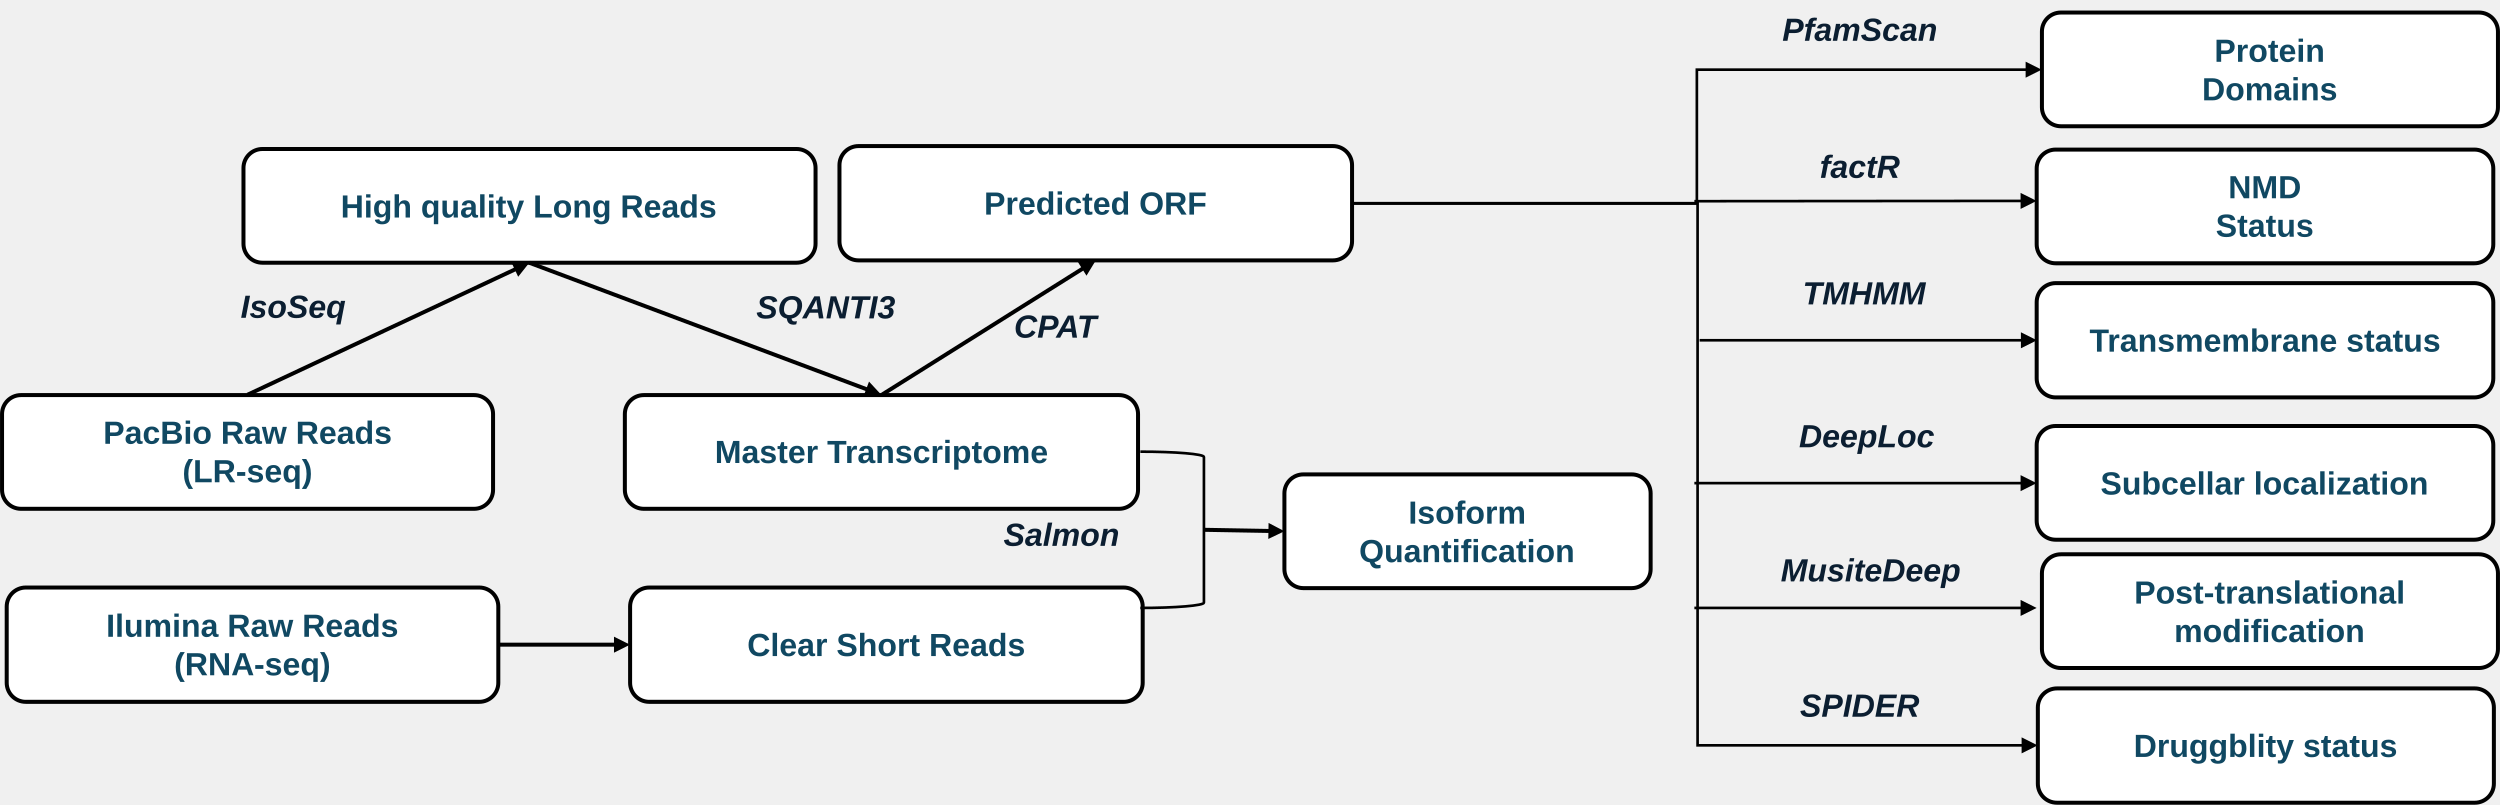
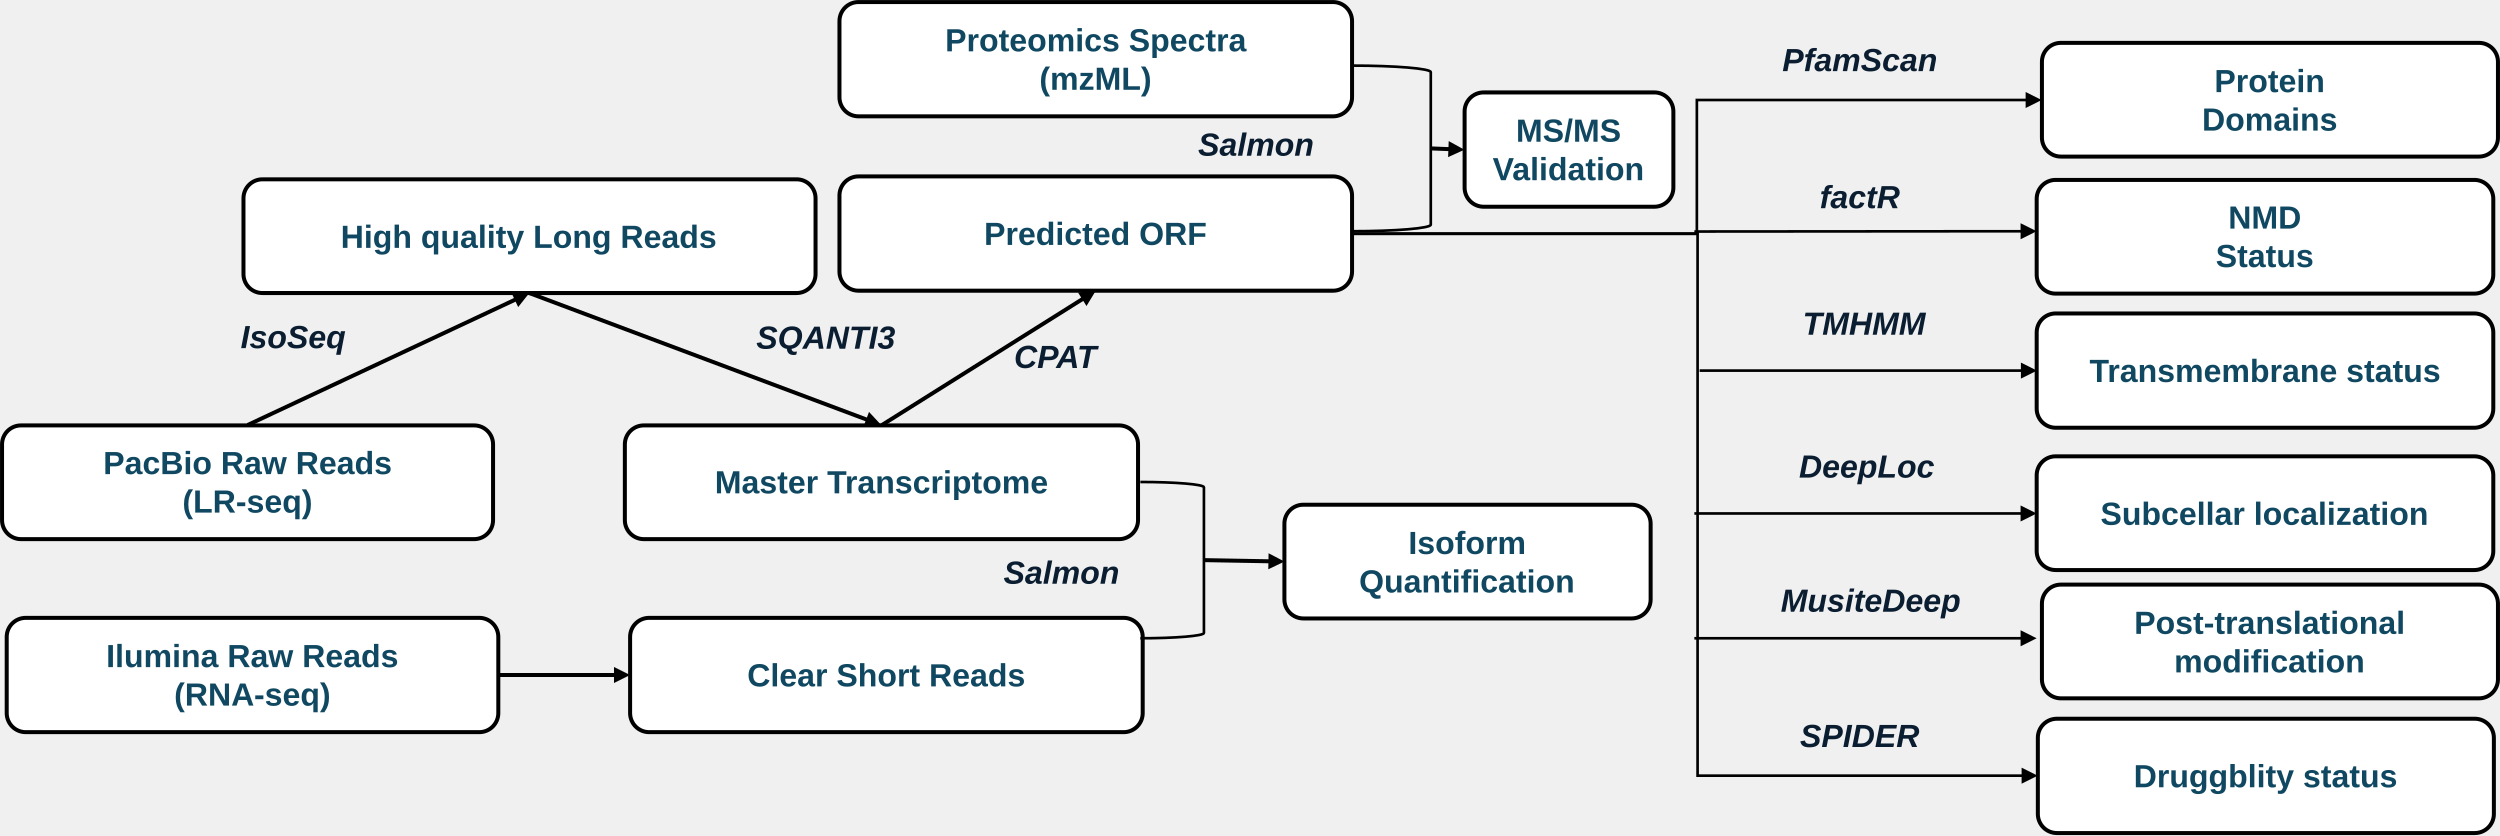
- <svg xmlns="http://www.w3.org/2000/svg" width="4287" height="1380" xml:space="preserve" overflow="hidden">
-   <g transform="translate(-73 -313)">
+ <svg xmlns="http://www.w3.org/2000/svg" width="4287" height="1432" xml:space="preserve" overflow="hidden">
+   <g transform="translate(-73 -261)">
    <path d="M76.5 1023C76.5 1005.05 91.051 990.5 109.001 990.5L886 990.5C903.949 990.5 918.5 1005.05 918.5 1023L918.5 1153C918.5 1170.95 903.949 1185.5 886 1185.5L109.001 1185.5C91.051 1185.5 76.5 1170.95 76.5 1153Z" stroke="#000000" stroke-width="6.875" stroke-miterlimit="8" fill="#FFFFFF" fill-rule="evenodd" />
    <text fill="#104862" font-family="Arial,Arial_MSFontService,sans-serif" font-weight="700" font-size="55" transform="matrix(1 0 0 1 250.005 1074)">PacBio Raw Reads </text>
    <text fill="#104862" font-family="Arial,Arial_MSFontService,sans-serif" font-weight="700" font-size="55" transform="matrix(1 0 0 1 385.787 1140)">(LR</text>
    <text fill="#104862" font-family="Arial,Arial_MSFontService,sans-serif" font-weight="700" font-size="55" transform="matrix(1 0 0 1 477.453 1140)">-</text>
    <text fill="#104862" font-family="Arial,Arial_MSFontService,sans-serif" font-weight="700" font-size="55" transform="matrix(1 0 0 1 495.787 1140)">seq)</text>
    <path d="M490.5 601.001C490.5 583.051 505.051 568.5 523 568.5L1439 568.5C1456.95 568.5 1471.5 583.051 1471.5 601.001L1471.5 730.999C1471.5 748.949 1456.95 763.5 1439 763.5L523 763.5C505.051 763.5 490.5 748.949 490.5 730.999Z" stroke="#000000" stroke-width="6.875" stroke-miterlimit="8" fill="#FFFFFF" fill-rule="evenodd" />
    <text fill="#104862" font-family="Arial,Arial_MSFontService,sans-serif" font-weight="700" font-size="55" transform="matrix(1 0 0 1 657.228 686)">High quality Long Reads</text>
    <path d="M1.458-3.113 463.84 213.525 460.923 219.751-1.458 3.113ZM464.065 202.243 483.134 226.361 452.398 227.145Z" transform="matrix(1 0 0 -1 497.5 989.861)" />
    <path d="M84.5 1353.17C84.5 1335.13 99.126 1320.5 117.167 1320.5L894.833 1320.5C912.874 1320.5 927.5 1335.13 927.5 1353.17L927.5 1483.83C927.5 1501.87 912.874 1516.5 894.833 1516.5L117.167 1516.5C99.126 1516.5 84.5 1501.87 84.5 1483.83Z" stroke="#000000" stroke-width="6.875" stroke-miterlimit="8" fill="#FFFFFF" fill-rule="evenodd" />
    <text fill="#104862" font-family="Arial,Arial_MSFontService,sans-serif" font-weight="700" font-size="55" transform="matrix(1 0 0 1 255.026 1405)">Ilumina Raw Reads </text>
    <text fill="#104862" font-family="Arial,Arial_MSFontService,sans-serif" font-weight="700" font-size="55" transform="matrix(1 0 0 1 371.603 1471)">(RNA</text>
    <text fill="#104862" font-family="Arial,Arial_MSFontService,sans-serif" font-weight="700" font-size="55" transform="matrix(1 0 0 1 508.53 1471)">-</text>
    <text fill="#104862" font-family="Arial,Arial_MSFontService,sans-serif" font-weight="700" font-size="55" transform="matrix(1 0 0 1 526.863 1471)">seq)</text>
    <path d="M1153.5 1353.17C1153.5 1335.13 1168.13 1320.5 1186.17 1320.5L1999.83 1320.5C2017.87 1320.5 2032.5 1335.13 2032.5 1353.17L2032.5 1483.83C2032.5 1501.87 2017.87 1516.5 1999.83 1516.5L1186.17 1516.5C1168.13 1516.5 1153.5 1501.87 1153.5 1483.83Z" stroke="#000000" stroke-width="6.875" stroke-miterlimit="8" fill="#FFFFFF" fill-rule="evenodd" />
    <text fill="#104862" font-family="Arial,Arial_MSFontService,sans-serif" font-weight="700" font-size="55" transform="matrix(1 0 0 1 1354.37 1438)">Clear Short Reads</text>
    <path d="M927.5 1415.06 1130.45 1415.06 1130.45 1421.94 927.5 1421.94ZM1125.87 1404.75 1153.37 1418.5 1125.87 1432.25Z" />
    <path d="M2028.5 1087.5C2088.7 1087.5 2137.5 1091.57 2137.5 1096.58L2137.5 1346.42C2137.5 1351.43 2088.7 1355.5 2028.5 1355.5" stroke="#000000" stroke-width="4.583" stroke-miterlimit="8" fill="none" fill-rule="evenodd" />
    <path d="M2275.5 1159C2275.5 1141.05 2290.05 1126.5 2308 1126.5L2871 1126.5C2888.95 1126.5 2903.5 1141.05 2903.5 1159L2903.5 1289C2903.5 1306.95 2888.95 1321.5 2871 1321.5L2308 1321.5C2290.05 1321.5 2275.5 1306.95 2275.5 1289Z" stroke="#000000" stroke-width="6.875" stroke-miterlimit="8" fill="#FFFFFF" fill-rule="evenodd" />
    <text fill="#104862" font-family="Arial,Arial_MSFontService,sans-serif" font-weight="700" font-size="55" transform="matrix(1 0 0 1 2488.08 1211)">Isoform </text>
    <text fill="#104862" font-family="Arial,Arial_MSFontService,sans-serif" font-weight="700" font-size="55" transform="matrix(1 0 0 1 2403.58 1277)">Quantification</text>
    <path d="M2137.56 1218.06 2252.75 1220.11 2252.63 1226.98 2137.44 1224.94ZM2248.35 1209.71 2275.6 1223.95 2247.86 1237.21Z" />
    <path d="M1144.5 1023C1144.5 1005.05 1159.05 990.5 1177 990.5L1992 990.5C2009.95 990.5 2024.5 1005.05 2024.5 1023L2024.5 1153C2024.5 1170.95 2009.95 1185.5 1992 1185.5L1177 1185.5C1159.05 1185.5 1144.5 1170.95 1144.5 1153Z" stroke="#000000" stroke-width="6.875" stroke-miterlimit="8" fill="#FFFFFF" fill-rule="evenodd" />
    <text fill="#104862" font-family="Arial,Arial_MSFontService,sans-serif" font-weight="700" font-size="55" transform="matrix(1 0 0 1 1298.73 1107)">Master Transcriptome</text>
    <path d="M981.707 760.281 1563.86 978.595 1561.44 985.032 979.293 766.719ZM1563.19 967.329 1584.11 989.86 1553.53 993.078Z" />
    <text fill="#0B1E31" font-family="Arial,Arial_MSFontService,sans-serif" font-style="italic" font-weight="700" font-size="55" transform="matrix(1 0 0 1 485.552 858)">IsoSeq</text>
    <text fill="#0B1E31" font-family="Arial,Arial_MSFontService,sans-serif" font-style="italic" font-weight="700" font-size="55" transform="matrix(1 0 0 1 1369.89 859)">SQANTI3</text>
-     <text fill="#0B1E31" font-family="Arial,Arial_MSFontService,sans-serif" font-style="italic" font-weight="700" font-size="55" transform="matrix(1 0 0 1 1793.9 1249)">Salmon</text>
+     <text fill="#0B1E31" font-family="Arial,Arial_MSFontService,sans-serif" font-style="italic" font-weight="700" font-size="55" transform="matrix(1 0 0 1 1793.9 1262)">Salmon</text>
    <path d="M1512.5 596.167C1512.5 578.126 1527.13 563.5 1545.17 563.5L2358.83 563.5C2376.87 563.5 2391.5 578.126 2391.5 596.167L2391.5 726.832C2391.5 744.874 2376.87 759.5 2358.83 759.5L1545.17 759.5C1527.13 759.5 1512.5 744.874 1512.5 726.832Z" stroke="#000000" stroke-width="6.875" stroke-miterlimit="8" fill="#FFFFFF" fill-rule="evenodd" />
    <text fill="#104862" font-family="Arial,Arial_MSFontService,sans-serif" font-weight="700" font-size="55" transform="matrix(1 0 0 1 1760.48 681)">Predicted ORF</text>
    <path d="M3574.5 367C3574.5 349.051 3589.05 334.5 3607 334.5L4324 334.5C4341.95 334.5 4356.5 349.051 4356.5 367L4356.5 496.999C4356.5 514.949 4341.95 529.5 4324 529.5L3607 529.5C3589.05 529.5 3574.5 514.949 3574.5 496.999Z" stroke="#000000" stroke-width="6.875" stroke-miterlimit="8" fill="#FFFFFF" fill-rule="evenodd" />
    <text fill="#104862" font-family="Arial,Arial_MSFontService,sans-serif" font-weight="700" font-size="55" transform="matrix(1 0 0 1 3870.23 419)">Protein </text>
    <text fill="#104862" font-family="Arial,Arial_MSFontService,sans-serif" font-weight="700" font-size="55" transform="matrix(1 0 0 1 3849.03 485)">Domains</text>
    <path d="M3565.5 602.001C3565.5 584.051 3580.05 569.5 3598 569.5L4316 569.5C4333.95 569.5 4348.5 584.051 4348.5 602.001L4348.5 731.999C4348.5 749.949 4333.95 764.5 4316 764.5L3598 764.5C3580.05 764.5 3565.5 749.949 3565.5 731.999Z" stroke="#000000" stroke-width="6.875" stroke-miterlimit="8" fill="#FFFFFF" fill-rule="evenodd" />
    <text fill="#104862" font-family="Arial,Arial_MSFontService,sans-serif" font-weight="700" font-size="55" transform="matrix(1 0 0 1 3894 653)">NMD</text>
    <text fill="#104862" font-family="Arial,Arial_MSFontService,sans-serif" font-weight="700" font-size="55" transform="matrix(1 0 0 1 3872.53 719)">Status</text>
    <path d="M3565.5 831.167C3565.5 813.126 3580.13 798.5 3598.17 798.5L4315.83 798.5C4333.87 798.5 4348.5 813.126 4348.5 831.167L4348.5 961.833C4348.5 979.874 4333.87 994.5 4315.83 994.5L3598.17 994.5C3580.13 994.5 3565.5 979.874 3565.5 961.833Z" stroke="#000000" stroke-width="6.875" stroke-miterlimit="8" fill="#FFFFFF" fill-rule="evenodd" />
    <text fill="#104862" font-family="Arial,Arial_MSFontService,sans-serif" font-weight="700" font-size="55" transform="matrix(1 0 0 1 3656.05 916)">Transmembrane status</text>
    <text fill="#0B1E31" font-family="Arial,Arial_MSFontService,sans-serif" font-style="italic" font-weight="700" font-size="55" transform="matrix(1 0 0 1 3129.26 383)">PfamScan</text>
    <text fill="#0B1E31" font-family="Arial,Arial_MSFontService,sans-serif" font-style="italic" font-weight="700" font-size="55" transform="matrix(1 0 0 1 3164.14 835)">TMHMM</text>
    <text fill="#0B1E31" font-family="Arial,Arial_MSFontService,sans-serif" font-style="italic" font-weight="700" font-size="55" transform="matrix(1 0 0 1 3193.42 618)">factR</text>
    <path d="M1.828-2.911 350.004 215.742 346.348 221.564-1.828 2.911ZM351.607 204.571 367.583 230.84 336.982 227.86Z" transform="matrix(1 0 0 -1 1584.5 990.34)" />
    <text fill="#0B1E31" font-family="Arial,Arial_MSFontService,sans-serif" font-style="italic" font-weight="700" font-size="55" transform="matrix(1 0 0 1 1811.86 892)">CPAT</text>
    <path d="M3565.5 1076C3565.5 1058.05 3580.05 1043.5 3598 1043.5L4316 1043.5C4333.95 1043.5 4348.5 1058.05 4348.5 1076L4348.5 1206C4348.5 1223.95 4333.95 1238.5 4316 1238.5L3598 1238.5C3580.05 1238.5 3565.5 1223.95 3565.5 1206Z" stroke="#000000" stroke-width="6.875" stroke-miterlimit="8" fill="#FFFFFF" fill-rule="evenodd" />
    <text fill="#104862" font-family="Arial,Arial_MSFontService,sans-serif" font-weight="700" font-size="55" transform="matrix(1 0 0 1 3674.87 1161)">Subcellar localization</text>
    <path d="M3574.5 1296C3574.5 1278.05 3589.05 1263.5 3607 1263.5L4324 1263.5C4341.95 1263.5 4356.5 1278.05 4356.5 1296L4356.5 1426C4356.5 1443.95 4341.95 1458.5 4324 1458.5L3607 1458.5C3589.05 1458.5 3574.5 1443.95 3574.5 1426Z" stroke="#000000" stroke-width="6.875" stroke-miterlimit="8" fill="#FFFFFF" fill-rule="evenodd" />
    <text fill="#104862" font-family="Arial,Arial_MSFontService,sans-serif" font-weight="700" font-size="55" transform="matrix(1 0 0 1 3732.73 1348)">Post</text>
    <text fill="#104862" font-family="Arial,Arial_MSFontService,sans-serif" font-weight="700" font-size="55" transform="matrix(1 0 0 1 3851.9 1348)">-</text>
    <text fill="#104862" font-family="Arial,Arial_MSFontService,sans-serif" font-weight="700" font-size="55" transform="matrix(1 0 0 1 3870.23 1348)">translational </text>
    <text fill="#104862" font-family="Arial,Arial_MSFontService,sans-serif" font-weight="700" font-size="55" transform="matrix(1 0 0 1 3801.18 1414)">modification</text>
    <text fill="#0B1E31" font-family="Arial,Arial_MSFontService,sans-serif" font-style="italic" font-weight="700" font-size="55" transform="matrix(1 0 0 1 3157.89 1080)">DeepLoc</text>
    <text fill="#0B1E31" font-family="Arial,Arial_MSFontService,sans-serif" font-style="italic" font-weight="700" font-size="55" transform="matrix(1 0 0 1 3126.53 1310)">MusiteDeep</text>
    <path d="M3567.5 1526.17C3567.5 1508.13 3582.13 1493.5 3600.17 1493.5L4316.83 1493.5C4334.87 1493.5 4349.5 1508.13 4349.5 1526.17L4349.5 1656.83C4349.5 1674.87 4334.87 1689.5 4316.83 1689.5L3600.17 1689.5C3582.13 1689.5 3567.5 1674.87 3567.5 1656.83Z" stroke="#000000" stroke-width="6.875" stroke-miterlimit="8" fill="#FFFFFF" fill-rule="evenodd" />
    <text fill="#104862" font-family="Arial,Arial_MSFontService,sans-serif" font-weight="700" font-size="55" transform="matrix(1 0 0 1 3731.86 1611)">Druggblity status</text>
    <text fill="#0B1E31" font-family="Arial,Arial_MSFontService,sans-serif" font-style="italic" font-weight="700" font-size="55" transform="matrix(1 0 0 1 3159.62 1542)">SPIDER</text>
    <path d="M2391.5 659.208 2986.31 659.208 2986.31 1591.15 2984.02 1588.86 3544.24 1588.86 3544.24 1593.44 2981.73 1593.44 2981.73 661.5 2984.02 663.792 2391.5 663.792ZM3539.65 1577.4 3567.15 1591.15 3539.65 1604.9Z" />
    <path d="M0-2.292 593.573-2.292 593.573 229.553 591.281 227.261 1159.62 227.261 1159.62 231.844 588.989 231.844 588.989 0 591.281 2.292 0 2.292ZM1155.04 215.803 1182.54 229.553 1155.04 243.303Z" transform="matrix(1 0 0 -1 2391.5 662.051)" />
    <path d="M0.002-2.292 563.984-1.806 563.98 2.777-0.002 2.292ZM559.411-13.269 586.899 0.505 559.388 14.231Z" transform="matrix(1 0 0 -1 2978.5 658.005)" />
    <path d="M2987.5 894.208 3543.02 894.209 3543.02 898.792 2987.5 898.792ZM3538.44 882.75 3565.94 896.5 3538.44 910.25Z" />
    <path d="M2978.5 1139.21 3542.48 1139.21 3542.48 1143.79 2978.5 1143.79ZM3537.9 1127.75 3565.4 1141.5 3537.9 1155.25Z" />
    <path d="M2978.5 1353.21 3542.48 1353.21 3542.48 1357.79 2978.5 1357.79ZM3537.9 1341.75 3565.4 1355.5 3537.9 1369.25Z" />
+     <path d="M1512.5 297.167C1512.5 279.126 1527.13 264.5 1545.17 264.5L2358.83 264.5C2376.87 264.5 2391.5 279.126 2391.5 297.167L2391.5 427.833C2391.5 445.874 2376.87 460.5 2358.83 460.5L1545.17 460.5C1527.13 460.5 1512.5 445.874 1512.5 427.833Z" stroke="#000000" stroke-width="6.875" stroke-miterlimit="8" fill="#FFFFFF" fill-rule="evenodd" />
+     <text fill="#104862" font-family="Arial,Arial_MSFontService,sans-serif" font-weight="700" font-size="55" transform="matrix(1 0 0 1 1693.73 349)">Proteomics Spectra</text>
+     <text fill="#104862" font-family="Arial,Arial_MSFontService,sans-serif" font-weight="700" font-size="55" transform="matrix(1 0 0 1 1855.29 415)">(</text>
+     <text fill="#104862" font-family="Arial,Arial_MSFontService,sans-serif" font-weight="700" font-size="55" transform="matrix(1 0 0 1 1873.63 415)">mzML</text>
+     <text fill="#104862" font-family="Arial,Arial_MSFontService,sans-serif" font-weight="700" font-size="55" transform="matrix(1 0 0 1 2029.46 415)">)</text>
+     <path d="M2391.5 373.5C2466.06 373.5 2526.5 378.537 2526.5 384.75L2526.5 646.251C2526.5 652.464 2466.06 657.5 2391.5 657.5" stroke="#000000" stroke-width="4.583" stroke-miterlimit="8" fill="none" fill-rule="evenodd" />
+     <path d="M2584.5 452.167C2584.5 434.126 2599.13 419.5 2617.17 419.5L2909.83 419.5C2927.87 419.5 2942.5 434.126 2942.5 452.167L2942.5 582.833C2942.5 600.874 2927.87 615.5 2909.83 615.5L2617.17 615.5C2599.13 615.5 2584.5 600.874 2584.5 582.833Z" stroke="#000000" stroke-width="6.875" stroke-miterlimit="8" fill="#FFFFFF" fill-rule="evenodd" />
+     <text fill="#104862" font-family="Arial,Arial_MSFontService,sans-serif" font-weight="700" font-size="55" transform="matrix(1 0 0 1 2672.57 504)">MS/MS </text>
+     <text fill="#104862" font-family="Arial,Arial_MSFontService,sans-serif" font-weight="700" font-size="55" transform="matrix(1 0 0 1 2632.56 570)">Validation</text>
+     <path d="M2526.63 512.065 2561.44 513.416 2561.17 520.286 2526.37 518.935ZM2557.26 502.934 2584.2 517.74 2556.19 530.413Z" />
+     <text fill="#0B1E31" font-family="Arial,Arial_MSFontService,sans-serif" font-style="italic" font-weight="700" font-size="55" transform="matrix(1 0 0 1 2127.45 528)">Salmon</text>
  </g>
</svg>
